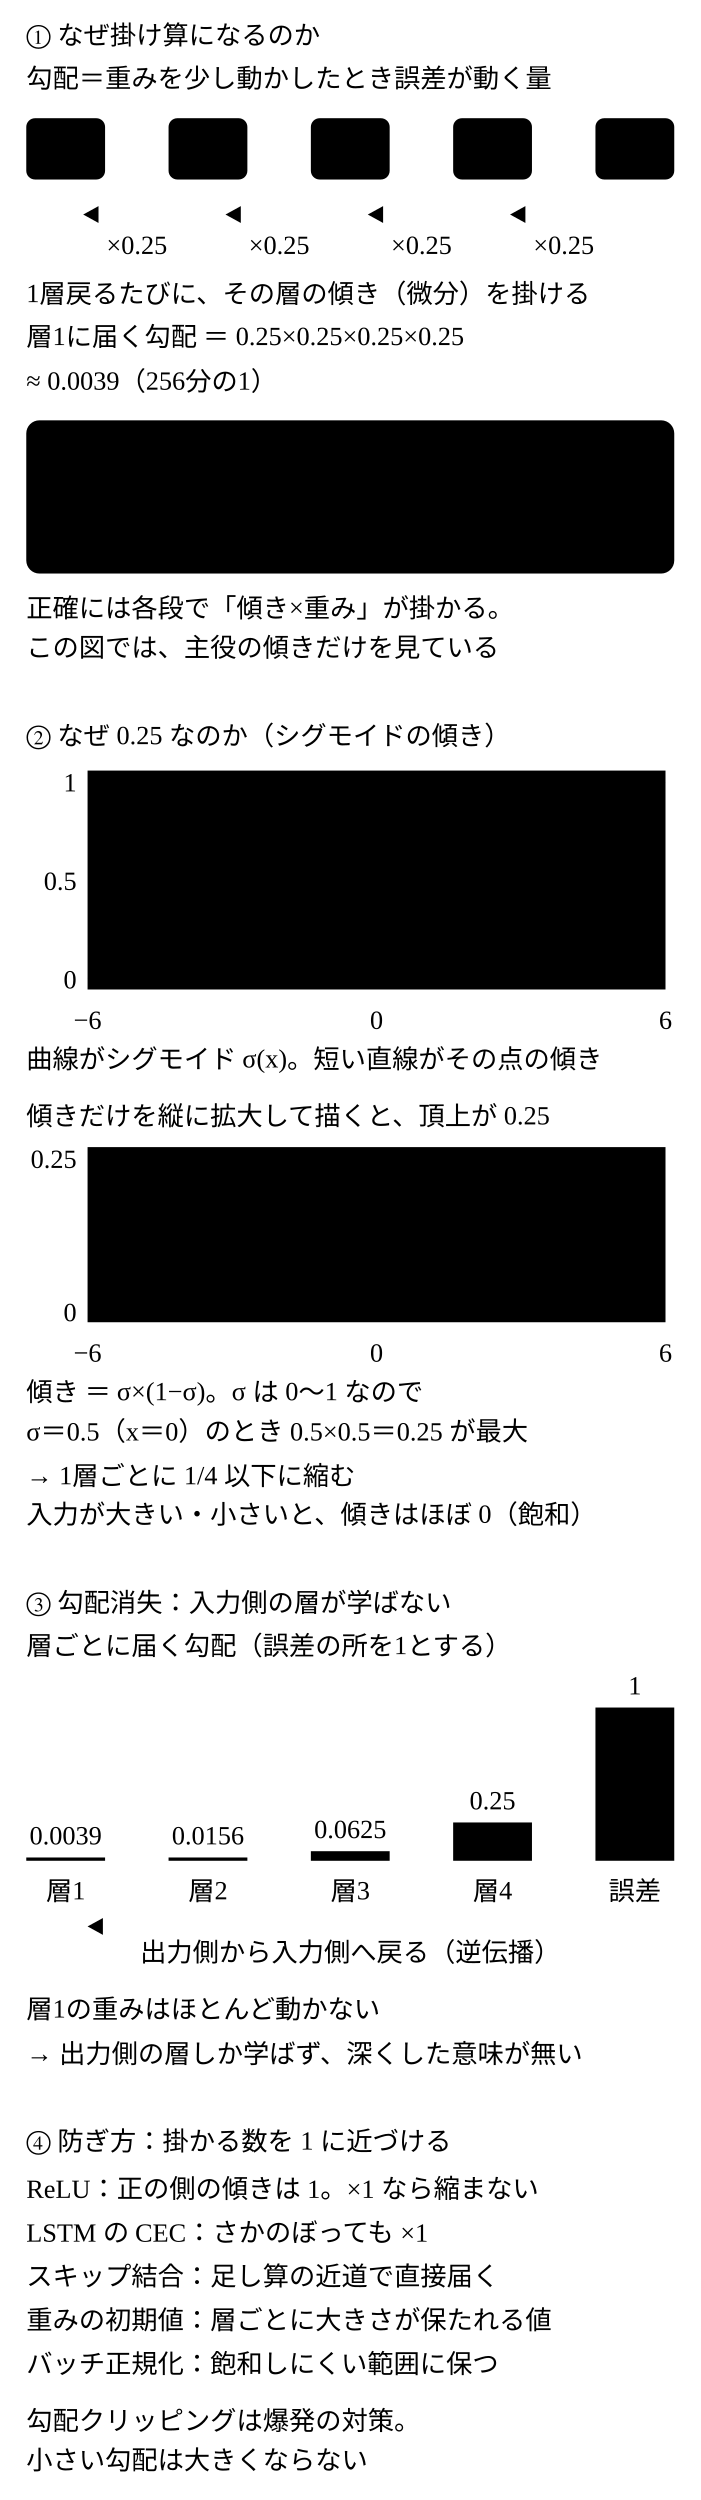
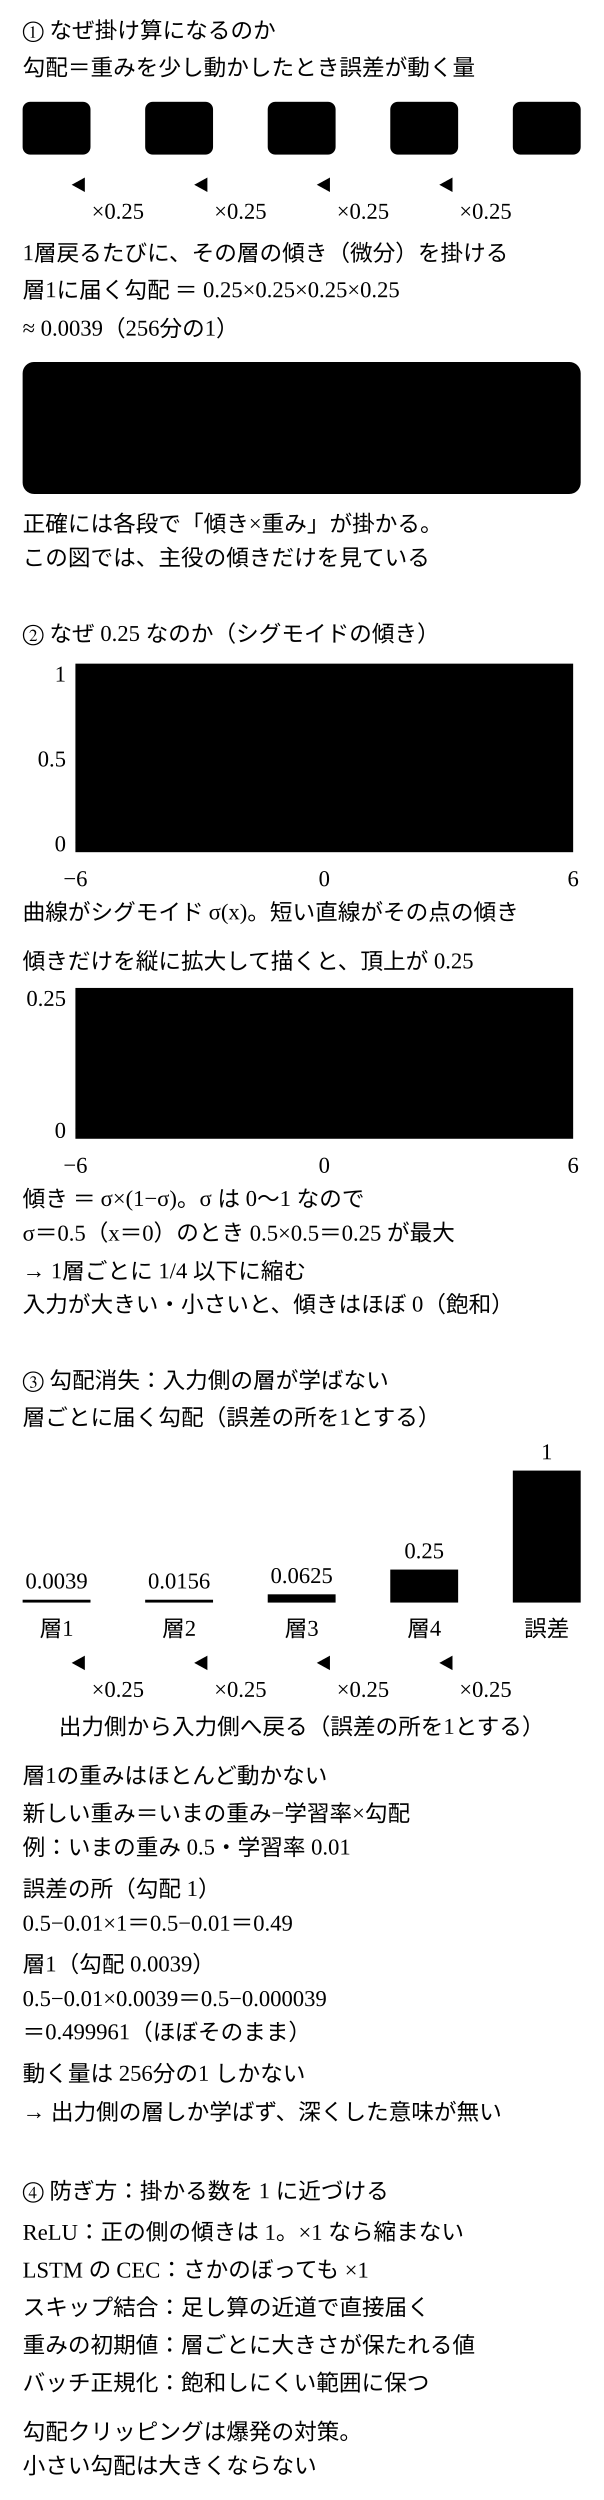
- <svg xmlns="http://www.w3.org/2000/svg" viewBox="0 0 320 1142" role="img" aria-labelledby="fig-g-vanishing-gradient-t fig-g-vanishing-gradient-d">
+ <svg xmlns="http://www.w3.org/2000/svg" viewBox="0 0 320 1326" role="img" aria-labelledby="fig-g-vanishing-gradient-t fig-g-vanishing-gradient-d">
  <text x="12" y="20" class="tb">① なぜ掛け算になるのか</text>
  <text x="12" y="40" class="tm">勾配＝重みを少し動かしたとき誤差が動く量</text>
  <rect x="12" y="54" width="36" height="28" rx="4" class="fas sa" stroke-width="1.5" />
  <text x="30" y="72.5" class="tb" text-anchor="middle">層1</text>
  <rect x="77" y="54" width="36" height="28" rx="4" class="fas sa" stroke-width="1.5" />
  <text x="95" y="72.5" class="tb" text-anchor="middle">層2</text>
  <rect x="142" y="54" width="36" height="28" rx="4" class="fas sa" stroke-width="1.5" />
  <text x="160" y="72.5" class="tb" text-anchor="middle">層3</text>
  <rect x="207" y="54" width="36" height="28" rx="4" class="fas sa" stroke-width="1.5" />
  <text x="225" y="72.5" class="tb" text-anchor="middle">層4</text>
  <rect x="272" y="54" width="36" height="28" rx="4" class="fwn swn" stroke-width="1.5" />
  <text x="290" y="72.5" class="tb" text-anchor="middle">誤差</text>
  <line x1="87" y1="98" x2="38" y2="98" class="l swn w2" />
  <polyline points="45,94.15 38,98 45,101.85" class="l swn w2" />
  <text x="62.5" y="116" class="tb twn" text-anchor="middle">×0.25</text>
  <line x1="152" y1="98" x2="103" y2="98" class="l swn w2" />
  <polyline points="110,94.15 103,98 110,101.85" class="l swn w2" />
  <text x="127.5" y="116" class="tb twn" text-anchor="middle">×0.25</text>
  <line x1="217" y1="98" x2="168" y2="98" class="l swn w2" />
  <polyline points="175,94.15 168,98 175,101.85" class="l swn w2" />
  <text x="192.5" y="116" class="tb twn" text-anchor="middle">×0.25</text>
  <line x1="282" y1="98" x2="233" y2="98" class="l swn w2" />
  <polyline points="240,94.15 233,98 240,101.85" class="l swn w2" />
  <text x="257.5" y="116" class="tb twn" text-anchor="middle">×0.25</text>
  <text x="12" y="138">1層戻るたびに、その層の傾き（微分）を掛ける</text>
  <text x="12" y="158" class="tb">層1に届く勾配 ＝ 0.25×0.25×0.25×0.25</text>
  <text x="12" y="178" class="tb twn">≈ 0.0039（256分の1）</text>
  <rect x="12" y="192" width="296" height="70" rx="6" class="fbg sb" stroke-width="1" />
  <text x="22" y="212" class="tb">たとえ：歯車を4段つなぐ</text>
  <text x="22" y="232">どの段も「前が1回ると0.25回」なら、</text>
  <text x="22" y="250">最後の歯車は0.0039回しか回らない</text>
  <text x="12" y="282" class="tm">正確には各段で「傾き×重み」が掛かる。</text>
  <text x="12" y="300" class="tm">この図では、主役の傾きだけを見ている</text>
  <line x1="12" y1="316" x2="308" y2="316" class="l sb w1" />
  <text x="12" y="340" class="tb">② なぜ 0.25 なのか（シグモイドの傾き）</text>
  <rect x="40" y="352" width="264" height="100" class="sb fs" stroke-width="1" />
  <line x1="40" y1="447" x2="304" y2="447" class="l sm w1" />
  <line x1="172" y1="352" x2="172" y2="452" class="l sm w1" />
  <text x="35" y="451.5" class="tm" text-anchor="end">0</text>
  <text x="35" y="406.5" class="tm" text-anchor="end">0.5</text>
  <text x="35" y="361.5" class="tm" text-anchor="end">1</text>
  <polyline points="40,446.78 43.3,446.74 46.6,446.7 49.9,446.65 53.2,446.6 56.5,446.53 59.8,446.45 63.1,446.37 66.4,446.27 69.7,446.15 73,446.01 76.3,445.85 79.6,445.67 82.9,445.46 86.2,445.21 89.5,444.93 92.8,444.61 96.1,444.23 99.4,443.8 102.7,443.3 106,442.73 109.3,442.08 112.6,441.33 115.9,440.48 119.2,439.51 122.5,438.42 125.8,437.18 129.1,435.79 132.4,434.23 135.7,432.5 139,430.58 142.3,428.47 145.6,426.17 148.9,423.67 152.2,420.99 155.5,418.13 158.8,415.11 162.1,411.96 165.4,408.7 168.7,405.37 172,402 175.3,398.63 178.6,395.3 181.9,392.04 185.2,388.89 188.5,385.87 191.8,383.01 195.1,380.33 198.4,377.83 201.7,375.53 205,373.42 208.3,371.5 211.6,369.77 214.9,368.21 218.2,366.82 221.5,365.58 224.8,364.49 228.1,363.52 231.4,362.67 234.7,361.92 238,361.27 241.3,360.7 244.6,360.2 247.9,359.77 251.2,359.39 254.5,359.07 257.8,358.79 261.1,358.54 264.4,358.33 267.7,358.15 271,357.99 274.3,357.85 277.6,357.73 280.9,357.63 284.2,357.55 287.5,357.47 290.8,357.4 294.1,357.35 297.4,357.3 300.7,357.26 304,357.22" class="l sa w2" />
  <line x1="136.8" y1="438" x2="207.2" y2="366" class="l swn w2" />
  <circle cx="172" cy="402" r="3.5" class="fa" />
  <line x1="238" y1="360.21" x2="282" y2="357.03" class="l swn w2" />
  <circle cx="260" cy="358.62" r="3.5" class="fa" />
  <text x="44" y="370" class="tb twn">いちばん急 0.25</text>
  <line x1="260" y1="364.62" x2="260" y2="380" class="l sm w1" />
  <text x="302" y="394" class="tb twn" text-anchor="end">ほぼ平ら 0.018</text>
  <text x="40" y="470" class="tm" text-anchor="middle">−6</text>
  <text x="172" y="470" class="tm" text-anchor="middle">0</text>
  <text x="304" y="470" class="tm" text-anchor="middle">6</text>
  <text x="12" y="488" class="tm">曲線がシグモイド σ(x)。短い直線がその点の傾き</text>
  <text x="12" y="514">傾きだけを縦に拡大して描くと、頂上が 0.25</text>
  <rect x="40" y="524" width="264" height="80" class="sb fs" stroke-width="1" />
  <line x1="40" y1="599" x2="304" y2="599" class="l sm w1" />
  <line x1="172" y1="524" x2="172" y2="604" class="l sm w1" />
  <text x="35" y="603.5" class="tm" text-anchor="end">0</text>
  <text x="35" y="533.5" class="tm" text-anchor="end">0.25</text>
  <polyline points="40,598.31 43.3,598.2 46.6,598.07 49.9,597.92 53.2,597.75 56.5,597.55 59.8,597.31 63.1,597.04 66.4,596.73 69.7,596.37 73,595.96 76.3,595.48 79.6,594.92 82.9,594.29 86.2,593.55 89.5,592.71 92.8,591.75 96.1,590.65 99.4,589.39 102.7,587.97 106,586.35 109.3,584.53 112.6,582.48 115.9,580.19 119.2,577.65 122.5,574.85 125.8,571.79 129.1,568.47 132.4,564.92 135.7,561.16 139,557.24 142.3,553.22 145.6,549.19 148.9,545.23 152.2,541.46 155.5,537.99 158.8,534.94 162.1,532.43 165.4,530.55 168.7,529.39 172,529 175.3,529.39 178.6,530.55 181.9,532.43 185.2,534.94 188.5,537.99 191.8,541.46 195.1,545.23 198.4,549.19 201.7,553.22 205,557.24 208.3,561.16 211.6,564.92 214.9,568.47 218.2,571.79 221.5,574.85 224.8,577.65 228.1,580.19 231.4,582.48 234.7,584.53 238,586.35 241.3,587.97 244.6,589.39 247.9,590.65 251.2,591.75 254.5,592.71 257.8,593.55 261.1,594.29 264.4,594.92 267.7,595.48 271,595.96 274.3,596.37 277.6,596.73 280.9,597.04 284.2,597.31 287.5,597.55 290.8,597.75 294.1,597.92 297.4,598.07 300.7,598.2 304,598.31" class="l swn w2 dsh" />
  <line x1="40" y1="529" x2="304" y2="529" class="l sm w1 dot" />
  <circle cx="216" cy="569.6" r="3.5" class="fa" />
  <text x="224" y="563.6" class="tb twn">0.10</text>
  <circle cx="260" cy="594.05" r="3.5" class="fa" />
  <text x="268" y="588.05" class="tb twn">0.02</text>
  <text x="40" y="622" class="tm" text-anchor="middle">−6</text>
  <text x="172" y="622" class="tm" text-anchor="middle">0</text>
  <text x="304" y="622" class="tm" text-anchor="middle">6</text>
  <text x="12" y="640">傾き ＝ σ×(1−σ)。σ は 0〜1 なので</text>
  <text x="12" y="658">σ＝0.5（x＝0）のとき 0.5×0.5＝0.25 が最大</text>
  <text x="12" y="678" class="tb">→ 1層ごとに 1/4 以下に縮む</text>
  <text x="12" y="696" class="tm">入力が大きい・小さいと、傾きはほぼ 0（飽和）</text>
  <line x1="12" y1="712" x2="308" y2="712" class="l sb w1" />
  <text x="12" y="736" class="tb">③ 勾配消失：入力側の層が学ばない</text>
  <text x="12" y="756" class="tm">層ごとに届く勾配（誤差の所を1とする）</text>
  <rect x="12" y="848.5" width="36" height="1.5" class="fwn swn" stroke-width="1.5" />
  <text x="30" y="842.5" class="tb" text-anchor="middle">0.0039</text>
  <rect x="77" y="848.5" width="36" height="1.5" class="fwn swn" stroke-width="1.5" />
  <text x="95" y="842.5" class="tb" text-anchor="middle">0.0156</text>
  <rect x="142" y="845.63" width="36" height="4.38" class="fwn swn" stroke-width="1.5" />
  <text x="160" y="839.63" class="tb" text-anchor="middle">0.0625</text>
  <rect x="207" y="832.5" width="36" height="17.5" class="fwn swn" stroke-width="1.5" />
  <text x="225" y="826.5" class="tb" text-anchor="middle">0.25</text>
  <rect x="272" y="780" width="36" height="70" class="fas sa" stroke-width="1.5" />
  <text x="290" y="774" class="tb" text-anchor="middle">1</text>
  <line x1="10" y1="850" x2="310" y2="850" class="l sm w1" />
  <text x="30" y="868" class="tm" text-anchor="middle">層1</text>
  <text x="95" y="868" class="tm" text-anchor="middle">層2</text>
  <text x="160" y="868" class="tm" text-anchor="middle">層3</text>
  <text x="225" y="868" class="tm" text-anchor="middle">層4</text>
  <text x="290" y="868" class="tm" text-anchor="middle">誤差</text>
-   <line x1="280" y1="880" x2="40" y2="880" class="l sm w1" />
-   <polyline points="47,876.15 40,880 47,883.85" class="l sm w1" />
-   <text x="160" y="896" class="tm" text-anchor="middle">出力側から入力側へ戻る（逆伝播）</text>
-   <text x="12" y="922" class="tb">層1の重みはほとんど動かない</text>
-   <text x="12" y="942">→ 出力側の層しか学ばず、深くした意味が無い</text>
-   <line x1="12" y1="958" x2="308" y2="958" class="l sb w1" />
-   <text x="12" y="982" class="tb">④ 防ぎ方：掛かる数を 1 に近づける</text>
-   <text x="12" y="1004">ReLU：正の側の傾きは 1。×1 なら縮まない</text>
-   <text x="12" y="1024">LSTM の CEC：さかのぼっても ×1</text>
-   <text x="12" y="1044">スキップ結合：足し算の近道で直接届く</text>
-   <text x="12" y="1064">重みの初期値：層ごとに大きさが保たれる値</text>
-   <text x="12" y="1084">バッチ正規化：飽和しにくい範囲に保つ</text>
-   <text x="12" y="1110" class="tb tng">勾配クリッピングは爆発の対策。</text>
-   <text x="12" y="1128" class="tb tng">小さい勾配は大きくならない</text>
+   <line x1="87" y1="882" x2="38" y2="882" class="l swn w2" />
+   <polyline points="45,878.15 38,882 45,885.85" class="l swn w2" />
+   <text x="62.5" y="900" class="tb twn" text-anchor="middle">×0.25</text>
+   <line x1="152" y1="882" x2="103" y2="882" class="l swn w2" />
+   <polyline points="110,878.15 103,882 110,885.85" class="l swn w2" />
+   <text x="127.5" y="900" class="tb twn" text-anchor="middle">×0.25</text>
+   <line x1="217" y1="882" x2="168" y2="882" class="l swn w2" />
+   <polyline points="175,878.15 168,882 175,885.85" class="l swn w2" />
+   <text x="192.5" y="900" class="tb twn" text-anchor="middle">×0.25</text>
+   <line x1="282" y1="882" x2="233" y2="882" class="l swn w2" />
+   <polyline points="240,878.15 233,882 240,885.85" class="l swn w2" />
+   <text x="257.5" y="900" class="tb twn" text-anchor="middle">×0.25</text>
+   <text x="160" y="920" class="tm" text-anchor="middle">出力側から入力側へ戻る（誤差の所を1とする）</text>
+   <text x="12" y="946" class="tb">層1の重みはほとんど動かない</text>
+   <text x="12" y="966">新しい重み＝いまの重み−学習率×勾配</text>
+   <text x="12" y="984" class="tm">例：いまの重み 0.5・学習率 0.01</text>
+   <text x="12" y="1006" class="tb">誤差の所（勾配 1）</text>
+   <text x="12" y="1024">0.5−0.01×1＝0.5−0.01＝0.49</text>
+   <text x="12" y="1046" class="tb twn">層1（勾配 0.0039）</text>
+   <text x="12" y="1064">0.5−0.01×0.0039＝0.5−0.000039</text>
+   <text x="12" y="1082">＝0.499961（ほぼそのまま）</text>
+   <text x="12" y="1104" class="tb">動く量は 256分の1 しかない</text>
+   <text x="12" y="1124">→ 出力側の層しか学ばず、深くした意味が無い</text>
+   <line x1="12" y1="1142" x2="308" y2="1142" class="l sb w1" />
+   <text x="12" y="1166" class="tb">④ 防ぎ方：掛かる数を 1 に近づける</text>
+   <text x="12" y="1188">ReLU：正の側の傾きは 1。×1 なら縮まない</text>
+   <text x="12" y="1208">LSTM の CEC：さかのぼっても ×1</text>
+   <text x="12" y="1228">スキップ結合：足し算の近道で直接届く</text>
+   <text x="12" y="1248">重みの初期値：層ごとに大きさが保たれる値</text>
+   <text x="12" y="1268">バッチ正規化：飽和しにくい範囲に保つ</text>
+   <text x="12" y="1294" class="tb tng">勾配クリッピングは爆発の対策。</text>
+   <text x="12" y="1312" class="tb tng">小さい勾配は大きくならない</text>
</svg>
